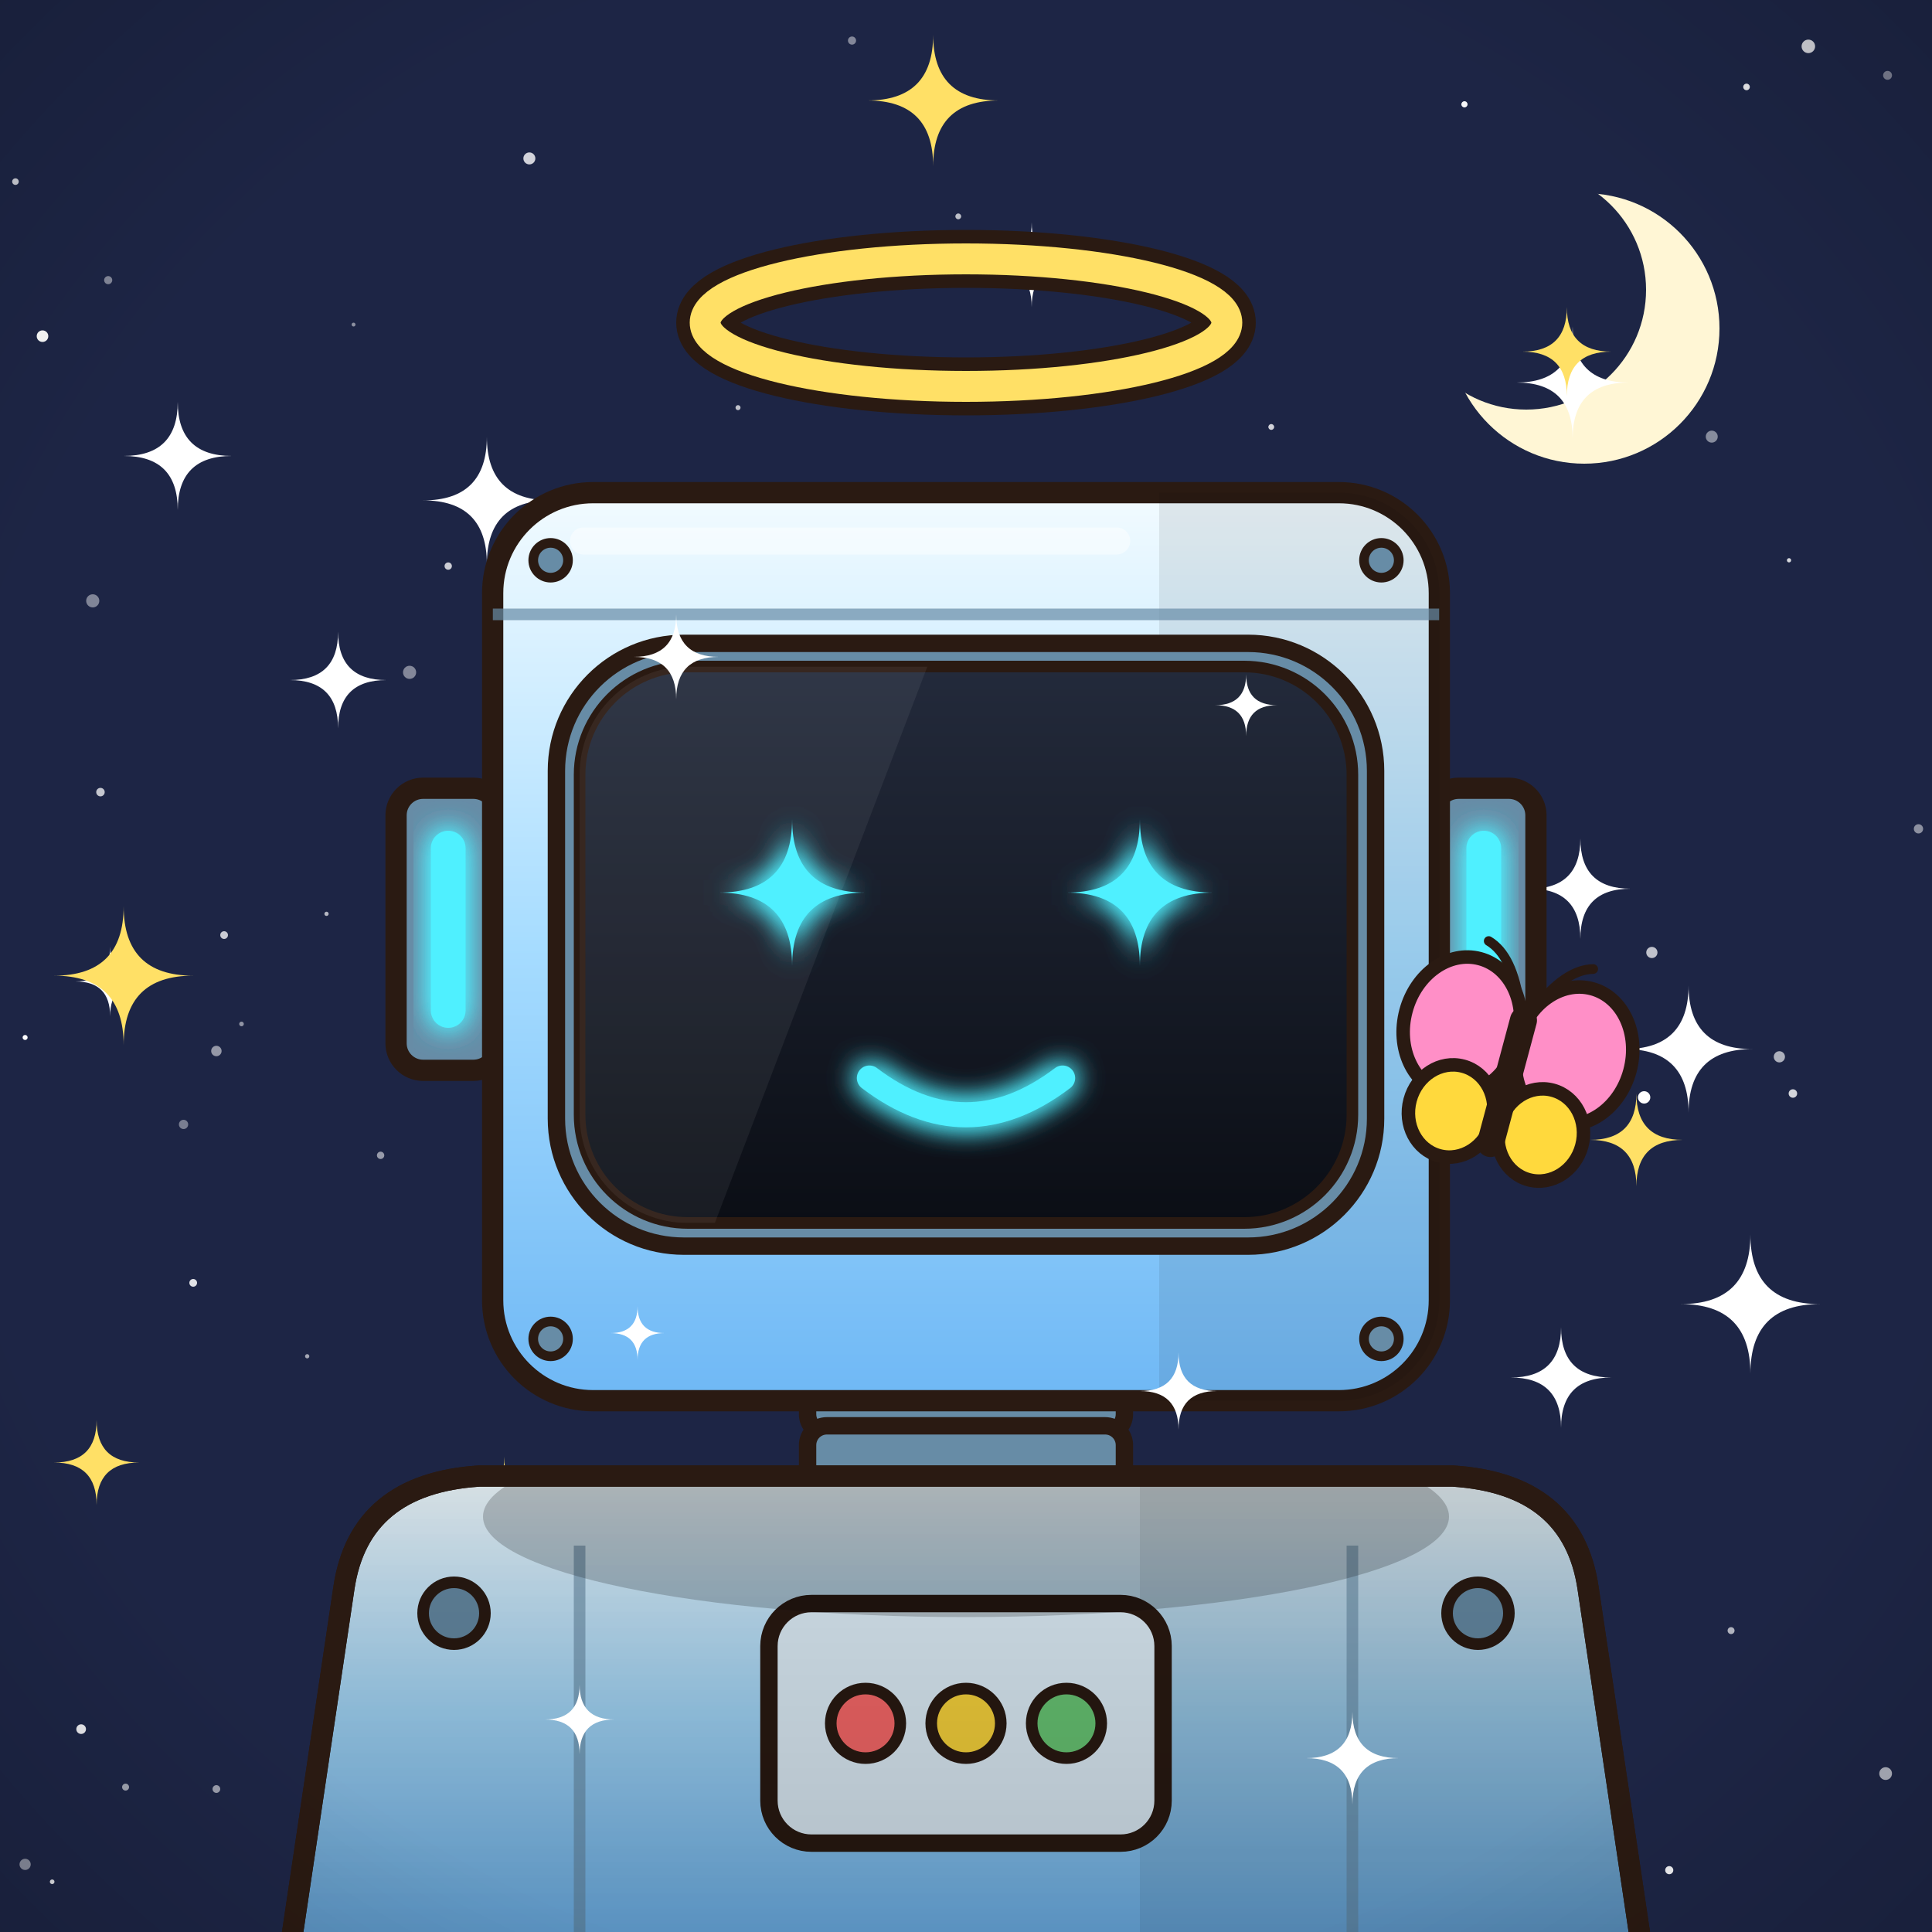
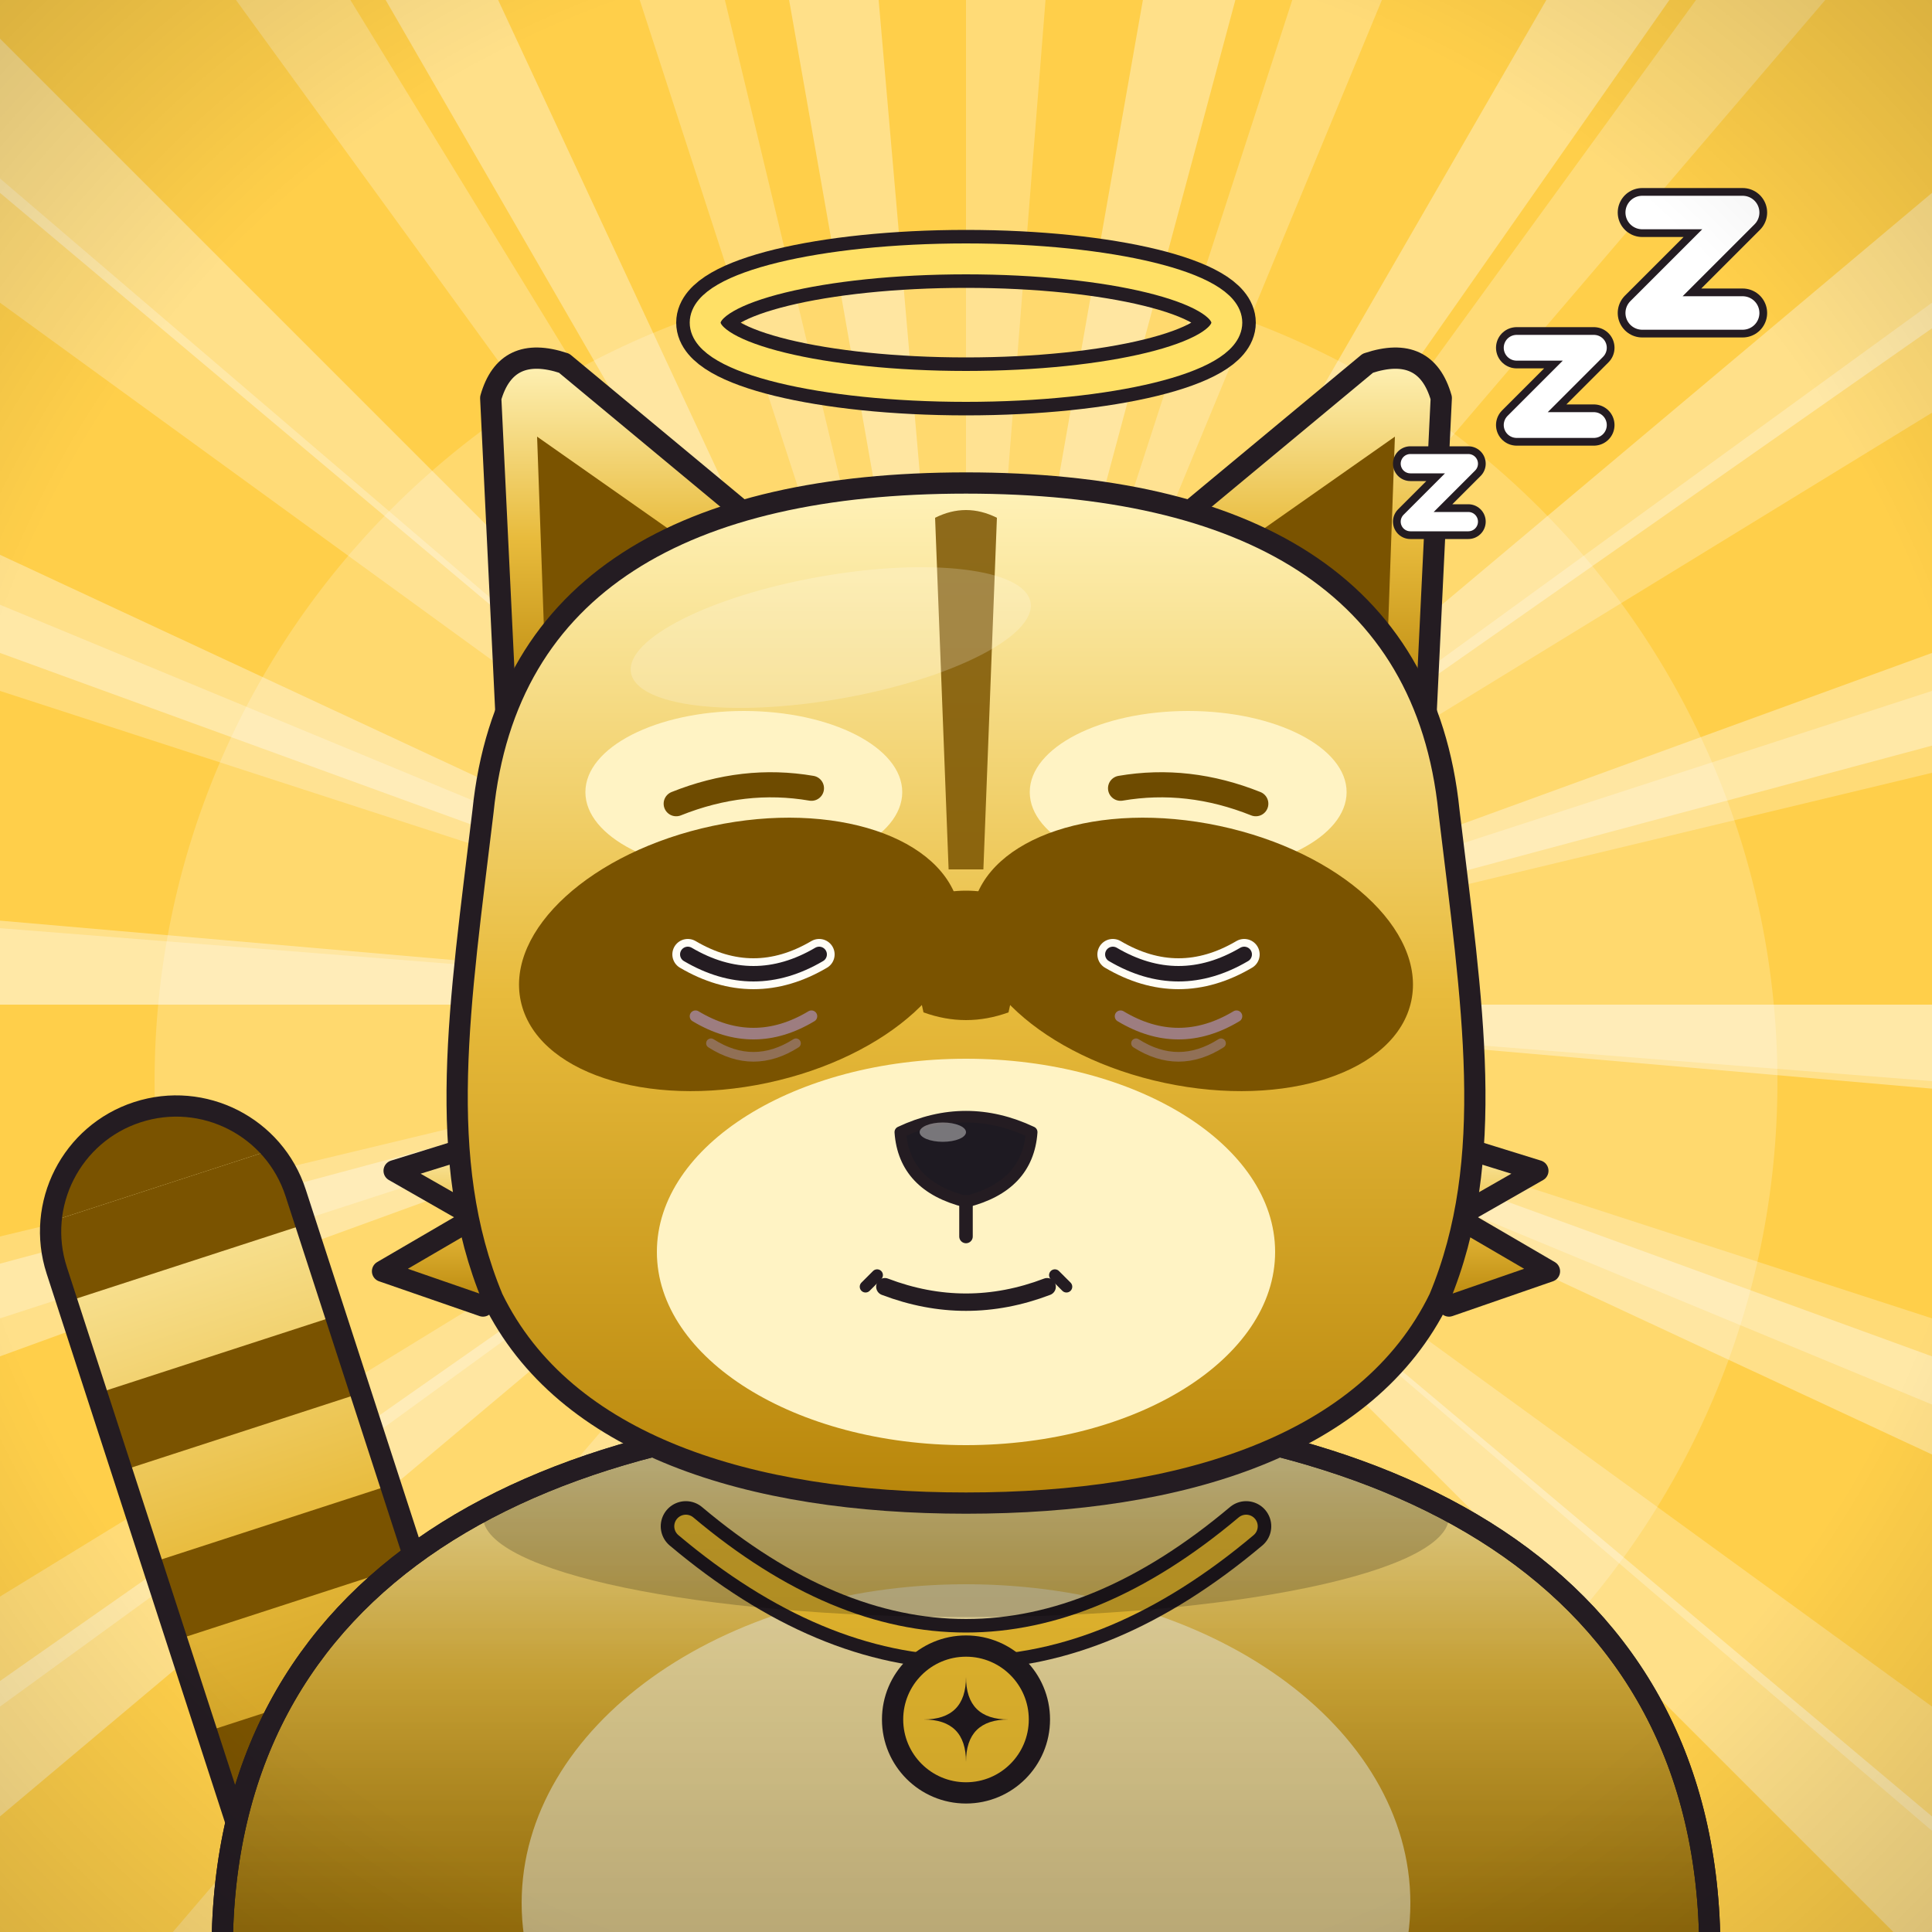
<svg xmlns="http://www.w3.org/2000/svg" viewBox="0 0 1000 1000" width="1000" height="1000">
  <defs>
    <clipPath id="bodyclip">
-       <path d="M150 1010 L178 822 Q186 768 248 764 L752 764 Q814 768 822 822 L850 1010 Z" />
+       <path d="M115 1010 C115 815 280 730 500 730 C720 730 885 815 885 1010 Z" />
    </clipPath>
    <radialGradient id="fs" cx=".42" cy=".3" r=".85">
-       <stop offset="0" stop-color="#bce4ff" />
-       <stop offset=".5" stop-color="#9fd8ff" />
-       <stop offset="1" stop-color="#729cb8" />
+       <stop offset="0" stop-color="#efcf77" />
+       <stop offset=".5" stop-color="#e8bb3c" />
+       <stop offset="1" stop-color="#a7872b" />
    </radialGradient>
    <linearGradient id="furgrad" x1="0" y1="0" x2="0" y2="1">
-       <stop offset="0.00" stop-color="#f2fbff" />
-       <stop offset="0.50" stop-color="#a6dcff" />
-       <stop offset="1.00" stop-color="#6fb8f5" />
+       <stop offset="0.00" stop-color="#fff2b8" />
+       <stop offset="0.50" stop-color="#e8bb3c" />
+       <stop offset="1.00" stop-color="#b8860b" />
    </linearGradient>
-     <filter id="led" x="-50%" y="-50%" width="200%" height="200%">
-       <feGaussianBlur stdDeviation="7" result="b" />
-       <feMerge>
-         <feMergeNode in="b" />
-         <feMergeNode in="b" />
-         <feMergeNode in="SourceGraphic" />
-       </feMerge>
-     </filter>
-     <linearGradient id="visor" x1="0" y1="0" x2="0" y2="1">
-       <stop offset="0" stop-color="#232a3b" />
-       <stop offset="1" stop-color="#0b0e15" />
-     </linearGradient>
-     <clipPath id="visorclip">
-       <rect x="300" y="345" width="400" height="288" rx="56" />
-     </clipPath>
-     <clipPath id="headclip">
-       <rect x="255" y="255" width="490" height="470" rx="52" />
-     </clipPath>
    <linearGradient id="bodyshade" x1="0" y1="0" x2="0" y2="1">
      <stop offset=".55" stop-color="#000" stop-opacity="0" />
      <stop offset="1" stop-color="#000" stop-opacity=".22" />
    </linearGradient>
+     <clipPath id="eye0">
+       <ellipse cx="390" cy="492" rx="37" ry="33" />
+     </clipPath>
+     <clipPath id="eye1">
+       <ellipse cx="610" cy="492" rx="37" ry="33" />
+     </clipPath>
+     <clipPath id="tailclip">
+       <rect x="105" y="560" width="130" height="460" rx="65" />
+     </clipPath>
    <radialGradient id="vig" r=".75">
      <stop offset=".7" stop-color="#000" stop-opacity="0" />
      <stop offset="1" stop-color="#000" stop-opacity=".18" />
    </radialGradient>
  </defs>
-   <rect width="1000" height="1000" fill="#1d2545" />
-   <circle cx="609" cy="728" r="1.6" fill="#fff" opacity="0.91" />
-   <circle cx="496" cy="112" r="1.5" fill="#fff" opacity="0.71" />
-   <circle cx="896" cy="844" r="1.8" fill="#fff" opacity="0.65" />
-   <circle cx="580" cy="918" r="3.3" fill="#fff" opacity="0.48" />
-   <circle cx="525" cy="258" r="2.9" fill="#fff" opacity="0.47" />
-   <circle cx="48" cy="311" r="3.4" fill="#fff" opacity="0.44" />
-   <circle cx="864" cy="968" r="2.1" fill="#fff" opacity="0.93" />
-   <circle cx="100" cy="664" r="2.0" fill="#fff" opacity="0.86" />
-   <circle cx="169" cy="473" r="1.1" fill="#fff" opacity="0.67" />
-   <circle cx="621" cy="336" r="2.6" fill="#fff" opacity="0.49" />
-   <circle cx="313" cy="911" r="2.2" fill="#fff" opacity="0.60" />
-   <circle cx="22" cy="174" r="3.0" fill="#fff" opacity="0.98" />
-   <circle cx="855" cy="493" r="2.9" fill="#fff" opacity="0.72" />
-   <circle cx="505" cy="910" r="1.4" fill="#fff" opacity="0.78" />
-   <circle cx="993" cy="429" r="2.4" fill="#fff" opacity="0.49" />
-   <circle cx="116" cy="484" r="2.0" fill="#fff" opacity="0.76" />
-   <circle cx="112" cy="926" r="2.0" fill="#fff" opacity="0.56" />
-   <circle cx="370" cy="367" r="1.6" fill="#fff" opacity="0.59" />
-   <circle cx="713" cy="896" r="3.2" fill="#fff" opacity="0.96" />
-   <circle cx="382" cy="211" r="1.3" fill="#fff" opacity="0.72" />
-   <circle cx="379" cy="338" r="1.0" fill="#fff" opacity="0.42" />
-   <circle cx="125" cy="530" r="1.2" fill="#fff" opacity="0.51" />
-   <circle cx="921" cy="547" r="2.9" fill="#fff" opacity="0.64" />
-   <circle cx="976" cy="918" r="3.3" fill="#fff" opacity="0.64" />
-   <circle cx="212" cy="348" r="3.4" fill="#fff" opacity="0.45" />
-   <circle cx="936" cy="24" r="3.5" fill="#fff" opacity="0.80" />
-   <circle cx="407" cy="660" r="2.4" fill="#fff" opacity="0.48" />
-   <circle cx="658" cy="221" r="1.5" fill="#fff" opacity="0.80" />
-   <circle cx="926" cy="290" r="1.1" fill="#fff" opacity="0.82" />
-   <circle cx="455" cy="891" r="2.9" fill="#fff" opacity="0.47" />
-   <circle cx="771" cy="975" r="2.7" fill="#fff" opacity="0.62" />
-   <circle cx="977" cy="39" r="2.3" fill="#fff" opacity="0.42" />
-   <circle cx="112" cy="544" r="2.7" fill="#fff" opacity="0.53" />
-   <circle cx="471" cy="503" r="3.2" fill="#fff" opacity="0.65" />
-   <circle cx="216" cy="899" r="2.3" fill="#fff" opacity="0.74" />
-   <circle cx="13" cy="537" r="1.3" fill="#fff" opacity="0.99" />
-   <circle cx="533" cy="572" r="2.8" fill="#fff" opacity="0.91" />
-   <circle cx="851" cy="568" r="3.2" fill="#fff" opacity="1.00" />
-   <circle cx="764" cy="143" r="2.0" fill="#fff" opacity="0.87" />
-   <circle cx="886" cy="226" r="3.1" fill="#fff" opacity="0.47" />
-   <circle cx="197" cy="598" r="1.9" fill="#fff" opacity="0.54" />
-   <circle cx="458" cy="799" r="1.5" fill="#fff" opacity="0.78" />
-   <circle cx="264" cy="401" r="1.3" fill="#fff" opacity="0.69" />
-   <circle cx="42" cy="895" r="2.5" fill="#fff" opacity="0.91" />
-   <circle cx="226" cy="825" r="2.2" fill="#fff" opacity="0.67" />
-   <circle cx="232" cy="293" r="1.9" fill="#fff" opacity="0.77" />
-   <circle cx="27" cy="974" r="1.2" fill="#fff" opacity="0.87" />
-   <circle cx="441" cy="21" r="2.1" fill="#fff" opacity="0.45" />
-   <circle cx="424" cy="683" r="2.5" fill="#fff" opacity="0.87" />
-   <circle cx="260" cy="483" r="2.6" fill="#fff" opacity="0.73" />
-   <circle cx="183" cy="168" r="1.0" fill="#fff" opacity="0.49" />
-   <circle cx="904" cy="45" r="1.7" fill="#fff" opacity="0.91" />
-   <circle cx="390" cy="957" r="2.5" fill="#fff" opacity="0.77" />
-   <circle cx="187" cy="846" r="2.7" fill="#fff" opacity="0.82" />
-   <circle cx="778" cy="982" r="1.6" fill="#fff" opacity="0.72" />
-   <circle cx="13" cy="965" r="2.9" fill="#fff" opacity="0.48" />
-   <circle cx="518" cy="270" r="2.6" fill="#fff" opacity="0.90" />
-   <circle cx="8" cy="94" r="1.7" fill="#fff" opacity="0.78" />
-   <circle cx="221" cy="830" r="3.1" fill="#fff" opacity="0.94" />
-   <circle cx="274" cy="82" r="3.1" fill="#fff" opacity="0.80" />
-   <circle cx="643" cy="431" r="1.3" fill="#fff" opacity="0.47" />
-   <circle cx="65" cy="925" r="1.8" fill="#fff" opacity="0.58" />
-   <circle cx="636" cy="488" r="1.2" fill="#fff" opacity="0.53" />
-   <circle cx="928" cy="566" r="2.2" fill="#fff" opacity="0.81" />
-   <circle cx="52" cy="410" r="2.2" fill="#fff" opacity="0.74" />
-   <circle cx="56" cy="145" r="2.1" fill="#fff" opacity="0.45" />
-   <circle cx="159" cy="702" r="1.1" fill="#fff" opacity="0.60" />
-   <circle cx="95" cy="582" r="2.4" fill="#fff" opacity="0.41" />
-   <circle cx="590" cy="928" r="1.6" fill="#fff" opacity="0.87" />
-   <circle cx="758" cy="54" r="1.6" fill="#fff" opacity="0.96" />
-   <circle cx="820" cy="170" r="70" fill="#fff6d5" />
-   <circle cx="790" cy="150" r="62" fill="#1d2545" />
-   <path d="M261 754 Q261 779 286 779 Q261 779 261 804 Q261 779 236 779 Q261 779 261 754 Z" fill="#ffe066" />
-   <path d="M57 490 Q57 508 75 508 Q57 508 57 526 Q57 508 39 508 Q57 508 57 490 Z" fill="#fff" />
-   <path d="M874 510 Q874 543 907 543 Q874 543 874 576 Q874 543 841 543 Q874 543 874 510 Z" fill="#fff" />
-   <path d="M64 469 Q64 505 100 505 Q64 505 64 541 Q64 505 28 505 Q64 505 64 469 Z" fill="#ffe066" />
-   <path d="M814 169 Q814 198 843 198 Q814 198 814 227 Q814 198 785 198 Q814 198 814 169 Z" fill="#fff" />
-   <path d="M92 208 Q92 236 120 236 Q92 236 92 264 Q92 236 64 236 Q92 236 92 208 Z" fill="#fff" />
-   <path d="M50 735 Q50 757 72 757 Q50 757 50 779 Q50 757 28 757 Q50 757 50 735 Z" fill="#ffe066" />
-   <path d="M818 434 Q818 460 844 460 Q818 460 818 486 Q818 460 792 460 Q818 460 818 434 Z" fill="#fff" />
-   <path d="M534 115 Q534 137 556 137 Q534 137 534 159 Q534 137 512 137 Q534 137 534 115 Z" fill="#fff" />
-   <path d="M483 18 Q483 52 517 52 Q483 52 483 86 Q483 52 449 52 Q483 52 483 18 Z" fill="#ffe066" />
-   <path d="M808 687 Q808 713 834 713 Q808 713 808 739 Q808 713 782 713 Q808 713 808 687 Z" fill="#fff" />
-   <path d="M906 639 Q906 675 942 675 Q906 675 906 711 Q906 675 870 675 Q906 675 906 639 Z" fill="#fff" />
-   <path d="M847 566 Q847 590 871 590 Q847 590 847 614 Q847 590 823 590 Q847 590 847 566 Z" fill="#ffe066" />
-   <path d="M175 327 Q175 352 200 352 Q175 352 175 377 Q175 352 150 352 Q175 352 175 327 Z" fill="#fff" />
-   <path d="M252 226 Q252 259 285 259 Q252 259 252 292 Q252 259 219 259 Q252 259 252 226 Z" fill="#fff" />
-   <path d="M811 159 Q811 182 834 182 Q811 182 811 205 Q811 182 788 182 Q811 182 811 159 Z" fill="#ffe066" />
-   <rect x="418" y="712" width="164" height="30" rx="10" fill="#678ca6" stroke="#2a1a12" stroke-width="9" stroke-linejoin="round" stroke-linecap="round" />
-   <rect x="418" y="738" width="164" height="30" rx="10" fill="#678ca6" stroke="#2a1a12" stroke-width="9" stroke-linejoin="round" stroke-linecap="round" />
-   <path d="M150 1010 L178 822 Q186 768 248 764 L752 764 Q814 768 822 822 L850 1010 Z" fill="url(#furgrad)" stroke="#2a1a12" stroke-width="11" stroke-linejoin="round" stroke-linecap="round" />
+   <rect width="1000" height="1000" fill="#ffcf4a" />
+   <path d="M500 520 L1400 520 L1397 591 Z" fill="#fff" opacity=".25" />
+   <path d="M500 520 L1356 798 L1331 864 Z" fill="#fff" opacity=".25" />
+   <path d="M500 520 L1228 1049 L1184 1105 Z" fill="#fff" opacity=".25" />
+   <path d="M500 520 L1029 1248 L970 1287 Z" fill="#fff" opacity=".25" />
+   <path d="M500 520 L778 1376 L710 1395 Z" fill="#fff" opacity=".25" />
+   <path d="M500 520 L500 1420 L429 1417 Z" fill="#fff" opacity=".25" />
+   <path d="M500 520 L222 1376 L156 1351 Z" fill="#fff" opacity=".25" />
+   <path d="M500 520 L-29 1248 L-85 1204 Z" fill="#fff" opacity=".25" />
+   <path d="M500 520 L-228 1049 L-267 990 Z" fill="#fff" opacity=".25" />
+   <path d="M500 520 L-356 798 L-375 730 Z" fill="#fff" opacity=".25" />
+   <path d="M500 520 L-400 520 L-397 449 Z" fill="#fff" opacity=".25" />
+   <path d="M500 520 L-356 242 L-331 176 Z" fill="#fff" opacity=".25" />
+   <path d="M500 520 L-228 -9 L-184 -65 Z" fill="#fff" opacity=".25" />
+   <path d="M500 520 L-29 -208 L30 -247 Z" fill="#fff" opacity=".25" />
+   <path d="M500 520 L222 -336 L290 -355 Z" fill="#fff" opacity=".25" />
+   <path d="M500 520 L500 -380 L571 -377 Z" fill="#fff" opacity=".25" />
+   <path d="M500 520 L778 -336 L844 -311 Z" fill="#fff" opacity=".25" />
+   <path d="M500 520 L1029 -208 L1085 -164 Z" fill="#fff" opacity=".25" />
+   <path d="M500 520 L1228 -9 L1267 50 Z" fill="#fff" opacity=".25" />
+   <path d="M500 520 L1356 242 L1375 310 Z" fill="#fff" opacity=".25" />
+   <circle cx="500" cy="560" r="420" fill="#fff" opacity=".2" />
+   <path d="M500 520 L1400 520 L1397 598 Z" fill="#fff" opacity=".35" />
+   <path d="M500 520 L1346 828 L1316 900 Z" fill="#fff" opacity=".35" />
+   <path d="M500 520 L1189 1099 L1136 1156 Z" fill="#fff" opacity=".35" />
+   <path d="M500 520 L950 1299 L880 1336 Z" fill="#fff" opacity=".35" />
+   <path d="M500 520 L656 1406 L578 1417 Z" fill="#fff" opacity=".35" />
+   <path d="M500 520 L344 1406 L267 1389 Z" fill="#fff" opacity=".35" />
+   <path d="M500 520 L50 1299 L-16 1257 Z" fill="#fff" opacity=".35" />
+   <path d="M500 520 L-189 1099 L-237 1036 Z" fill="#fff" opacity=".35" />
+   <path d="M500 520 L-346 828 L-369 753 Z" fill="#fff" opacity=".35" />
+   <path d="M500 520 L-400 520 L-397 442 Z" fill="#fff" opacity=".35" />
+   <path d="M500 520 L-346 212 L-316 140 Z" fill="#fff" opacity=".35" />
+   <path d="M500 520 L-189 -59 L-136 -116 Z" fill="#fff" opacity=".35" />
+   <path d="M500 520 L50 -259 L120 -296 Z" fill="#fff" opacity=".35" />
+   <path d="M500 520 L344 -366 L422 -377 Z" fill="#fff" opacity=".35" />
+   <path d="M500 520 L656 -366 L733 -349 Z" fill="#fff" opacity=".35" />
+   <path d="M500 520 L950 -259 L1016 -217 Z" fill="#fff" opacity=".35" />
+   <path d="M500 520 L1189 -59 L1237 4 Z" fill="#fff" opacity=".35" />
+   <path d="M500 520 L1346 212 L1369 287 Z" fill="#fff" opacity=".35" />
+   <g transform="rotate(-18 170 880)">
+     <rect x="105" y="560" width="130" height="460" rx="65" fill="url(#furgrad)" />
+     <g clip-path="url(#tailclip)">
+       <rect x="95" y="600" width="150" height="42" fill="#7a5300" />
+       <rect x="95" y="692" width="150" height="42" fill="#7a5300" />
+       <rect x="95" y="784" width="150" height="42" fill="#7a5300" />
+       <rect x="95" y="876" width="150" height="42" fill="#7a5300" />
+       <rect x="95" y="968" width="150" height="42" fill="#7a5300" />
+       <rect x="95" y="550" width="150" height="50" fill="#7a5300" />
+     </g>
+     <rect x="105" y="560" width="130" height="460" rx="65" fill="none" stroke="#241c22" stroke-width="11" stroke-linejoin="round" stroke-linecap="round" />
+   </g>
+   <path d="M115 1010 C115 815 280 730 500 730 C720 730 885 815 885 1010 Z" fill="url(#furgrad)" stroke="#241c22" stroke-width="11" stroke-linejoin="round" stroke-linecap="round" />
  <g clip-path="url(#bodyclip)">
-     <rect x="590" y="760" width="400" height="300" fill="#000" opacity=".08" />
-     <path d="M300 800 L300 1010 M700 800 L700 1010" stroke="#678ca6" stroke-width="6" opacity=".6" />
+     <ellipse cx="500" cy="985" rx="230" ry="165" fill="#fff3c4" opacity=".75" />
  </g>
-   <circle cx="235" cy="835" r="16" fill="#678ca6" stroke="#2a1a12" stroke-width="6" stroke-linejoin="round" stroke-linecap="round" />
-   <circle cx="765" cy="835" r="16" fill="#678ca6" stroke="#2a1a12" stroke-width="6" stroke-linejoin="round" stroke-linecap="round" />
-   <rect x="398" y="830" width="204" height="124" rx="22" fill="#e4f4ff" stroke="#2a1a12" stroke-width="9" stroke-linejoin="round" stroke-linecap="round" />
-   <circle cx="448" cy="892" r="18" fill="#ff6b6b" stroke="#2a1a12" stroke-width="6" stroke-linejoin="round" stroke-linecap="round" />
-   <circle cx="500" cy="892" r="18" fill="#ffd93d" stroke="#2a1a12" stroke-width="6" stroke-linejoin="round" stroke-linecap="round" />
-   <circle cx="552" cy="892" r="18" fill="#6bcb77" stroke="#2a1a12" stroke-width="6" stroke-linejoin="round" stroke-linecap="round" />
+   <path d="M355 790 Q500 912 645 790" fill="none" stroke="#241c22" stroke-width="26" stroke-linecap="round" />
+   <path d="M355 790 Q500 912 645 790" fill="none" stroke="#ffcc33" stroke-width="12" stroke-linecap="round" />
+   <circle cx="500" cy="890" r="38" fill="#ffcc33" stroke="#241c22" stroke-width="11" stroke-linejoin="round" stroke-linecap="round" />
+   <path d="M500 868 Q500 890 522 890 Q500 890 500 912 Q500 890 478 890 Q500 890 500 868 Z" fill="#241c22" />
  <g clip-path="url(#bodyclip)">
    <rect width="1000" height="1000" fill="url(#bodyshade)" />
    <ellipse cx="500" cy="785" rx="250" ry="52" fill="#000" opacity=".2" />
  </g>
-   <path d="M150 1010 L178 822 Q186 768 248 764 L752 764 Q814 768 822 822 L850 1010 Z" fill="none" stroke="#2a1a12" stroke-width="11" stroke-linejoin="round" stroke-linecap="round" />
-   <rect x="205" y="408" width="54" height="146" rx="14" fill="#678ca6" stroke="#2a1a12" stroke-width="11" stroke-linejoin="round" stroke-linecap="round" />
-   <rect x="223" y="430" width="18" height="102" rx="9" fill="#4ff0ff" filter="url(#led)" />
-   <rect x="741" y="408" width="54" height="146" rx="14" fill="#678ca6" stroke="#2a1a12" stroke-width="11" stroke-linejoin="round" stroke-linecap="round" />
-   <rect x="759" y="430" width="18" height="102" rx="9" fill="#4ff0ff" filter="url(#led)" />
-   <rect x="255" y="255" width="490" height="470" rx="52" fill="url(#furgrad)" stroke="#2a1a12" stroke-width="11" stroke-linejoin="round" stroke-linecap="round" />
-   <g clip-path="url(#headclip)">
-     <rect x="600" y="240" width="200" height="520" fill="#000" opacity=".08" />
-     <path d="M255 318 L745 318" stroke="#678ca6" stroke-width="6" opacity=".7" />
-   </g>
-   <rect x="295" y="273" width="290" height="14" rx="7" fill="#fff" opacity=".45" />
-   <circle cx="285" cy="290" r="9" fill="#678ca6" stroke="#2a1a12" stroke-width="5" stroke-linejoin="round" stroke-linecap="round" />
-   <circle cx="715" cy="290" r="9" fill="#678ca6" stroke="#2a1a12" stroke-width="5" stroke-linejoin="round" stroke-linecap="round" />
-   <circle cx="285" cy="693" r="9" fill="#678ca6" stroke="#2a1a12" stroke-width="5" stroke-linejoin="round" stroke-linecap="round" />
-   <circle cx="715" cy="693" r="9" fill="#678ca6" stroke="#2a1a12" stroke-width="5" stroke-linejoin="round" stroke-linecap="round" />
-   <rect x="288" y="333" width="424" height="312" rx="66" fill="#678ca6" stroke="#2a1a12" stroke-width="9" stroke-linejoin="round" stroke-linecap="round" />
-   <rect x="300" y="345" width="400" height="288" rx="56" fill="url(#visor)" stroke="#2a1a12" stroke-width="6" stroke-linejoin="round" stroke-linecap="round" />
-   <g clip-path="url(#visorclip)">
-     <path d="M300 345 L480 345 L370 633 L300 633 Z" fill="#fff" opacity=".06" />
-   </g>
-   <path d="M350 318 Q350 340 372 340 Q350 340 350 362 Q350 340 328 340 Q350 340 350 318 Z" fill="#fff" />
-   <path d="M645 349 Q645 365 661 365 Q645 365 645 381 Q645 365 629 365 Q645 365 645 349 Z" fill="#fff" />
-   <path d="M610 700 Q610 720 630 720 Q610 720 610 740 Q610 720 590 720 Q610 720 610 700 Z" fill="#fff" />
-   <path d="M330 676 Q330 690 344 690 Q330 690 330 704 Q330 690 316 690 Q330 690 330 676 Z" fill="#fff" />
-   <path d="M700 886 Q700 910 724 910 Q700 910 700 934 Q700 910 676 910 Q700 910 700 886 Z" fill="#fff" />
-   <path d="M300 872 Q300 890 318 890 Q300 890 300 908 Q300 890 282 890 Q300 890 300 872 Z" fill="#fff" />
-   <g filter="url(#led)">
-     <path d="M410 424 Q410 462 448 462 Q410 462 410 500 Q410 462 372 462 Q410 462 410 424 Z" fill="#4ff0ff" />
-     <path d="M590 424 Q590 462 628 462 Q590 462 590 500 Q590 462 552 462 Q590 462 590 424 Z" fill="#4ff0ff" />
-     <path d="M450 558 Q500 596 550 558" stroke="#4ff0ff" stroke-width="13" stroke-linecap="round" stroke-linejoin="round" fill="none" />
-   </g>
+   <path d="M115 1010 C115 815 280 730 500 730 C720 730 885 815 885 1010 Z" fill="none" stroke="#241c22" stroke-width="11" stroke-linejoin="round" stroke-linecap="round" />
+   <path d="M262 372 L254 206 Q262 178 292 188 L410 286 Z" fill="url(#furgrad)" stroke="#241c22" stroke-width="11" stroke-linejoin="round" stroke-linecap="round" />
+   <path d="M738 372 L746 206 Q738 178 708 188 L590 286 Z" fill="url(#furgrad)" stroke="#241c22" stroke-width="11" stroke-linejoin="round" stroke-linecap="round" />
+   <path d="M282 338 L278 226 L372 292 Z" fill="#7a5300" />
+   <path d="M718 338 L722 226 L628 292 Z" fill="#7a5300" />
+   <path d="M262 588 L204 606 L246 630 L198 658 L250 676 L270 652 Z" fill="url(#furgrad)" stroke="#241c22" stroke-width="11" stroke-linejoin="round" stroke-linecap="round" />
+   <path d="M738 588 L796 606 L754 630 L802 658 L750 676 L730 652 Z" fill="url(#furgrad)" stroke="#241c22" stroke-width="11" stroke-linejoin="round" stroke-linecap="round" />
+   <path d="M500 250 C645 250 738 302 750 420 C762 520 775 600 745 672 C708 748 612 778 500 778 C388 778 292 748 255 672 C225 600 238 520 250 420 C262 302 355 250 500 250 Z" fill="url(#furgrad)" stroke="#241c22" stroke-width="11" stroke-linejoin="round" stroke-linecap="round" />
+   <ellipse cx="385" cy="410" rx="82" ry="42" fill="#fff3c4" />
+   <ellipse cx="615" cy="410" rx="82" ry="42" fill="#fff3c4" />
+   <ellipse cx="500" cy="648" rx="160" ry="100" fill="#fff3c4" />
+   <path d="M484 268 Q500 260 516 268 L509 450 L491 450 Z" fill="#7a5300" opacity=".85" />
+   <ellipse cx="383" cy="494" rx="116" ry="68" transform="rotate(-12 383 494)" fill="#7a5300" />
+   <ellipse cx="617" cy="494" rx="116" ry="68" transform="rotate(12 617 494)" fill="#7a5300" />
+   <path d="M466 470 Q500 452 534 470 L522 524 Q500 532 478 524 Z" fill="#7a5300" />
+   <ellipse cx="430" cy="330" rx="105" ry="32" fill="#fff" opacity=".2" transform="rotate(-10 430 330)" />
+   <path d="M466 586 Q500 570 534 586 Q532 614 500 622 Q468 614 466 586 Z" fill="#1e1a22" stroke="#241c22" stroke-width="6" stroke-linejoin="round" stroke-linecap="round" />
+   <ellipse cx="488" cy="586" rx="12" ry="5" fill="#fff" opacity=".4" />
+   <path d="M500 622 L500 640" stroke="#241c22" stroke-width="7" stroke-linejoin="round" stroke-linecap="round" />
+   <path d="M730 240 h30 l-30 30 h30" fill="none" stroke="#241c22" stroke-width="18" stroke-linejoin="round" stroke-linecap="round" />
+   <path d="M730 240 h30 l-30 30 h30" fill="none" stroke="#fff" stroke-width="10" stroke-linejoin="round" stroke-linecap="round" />
+   <path d="M785 180 h40 l-40 40 h40" fill="none" stroke="#241c22" stroke-width="21.333" stroke-linejoin="round" stroke-linecap="round" />
+   <path d="M785 180 h40 l-40 40 h40" fill="none" stroke="#fff" stroke-width="13.333" stroke-linejoin="round" stroke-linecap="round" />
+   <path d="M850 110 h52 l-52 52 h52" fill="none" stroke="#241c22" stroke-width="25.333" stroke-linejoin="round" stroke-linecap="round" />
+   <path d="M850 110 h52 l-52 52 h52" fill="none" stroke="#fff" stroke-width="17.333" stroke-linejoin="round" stroke-linecap="round" />
+   <path d="M458 666 Q500 682 542 666" fill="none" stroke="#241c22" stroke-width="9" stroke-linejoin="round" stroke-linecap="round" />
+   <path d="M454 660 l-6 6 M546 660 l6 6" stroke="#241c22" stroke-width="6" stroke-linejoin="round" stroke-linecap="round" />
+   <path d="M350 416 Q385 402 420 408" fill="none" stroke="#6e4b00" stroke-width="13" stroke-linecap="round" />
+   <path d="M580 408 Q615 402 650 416" fill="none" stroke="#6e4b00" stroke-width="13" stroke-linecap="round" />
+   <path d="M356 494 Q390 514 424 494" fill="none" stroke="#fffdf6" stroke-width="16" stroke-linecap="round" />
+   <path d="M356 494 Q390 514 424 494" fill="none" stroke="#241c22" stroke-width="8" stroke-linejoin="round" stroke-linecap="round" />
+   <path d="M576 494 Q610 514 644 494" fill="none" stroke="#fffdf6" stroke-width="16" stroke-linecap="round" />
+   <path d="M576 494 Q610 514 644 494" fill="none" stroke="#241c22" stroke-width="8" stroke-linejoin="round" stroke-linecap="round" />
+   <path d="M360 526 Q390 544 420 526" fill="none" stroke="#b49ad6" stroke-width="6" stroke-linecap="round" opacity="0.6" />
+   <path d="M368 540 Q390 554 412 540" fill="none" stroke="#b49ad6" stroke-width="5" stroke-linecap="round" opacity="0.4" />
+   <path d="M580 526 Q610 544 640 526" fill="none" stroke="#b49ad6" stroke-width="6" stroke-linecap="round" opacity="0.6" />
+   <path d="M588 540 Q610 554 632 540" fill="none" stroke="#b49ad6" stroke-width="5" stroke-linecap="round" opacity="0.4" />
  <g transform="translate(0 -28)">
-     <ellipse cx="500" cy="195" rx="135" ry="33" fill="none" stroke="#2a1a12" stroke-width="30" />
+     <ellipse cx="500" cy="195" rx="135" ry="33" fill="none" stroke="#241c22" stroke-width="30" />
    <ellipse cx="500" cy="195" rx="135" ry="33" fill="none" stroke="#ffe066" stroke-width="16" />
-   </g>
-   <g transform="rotate(15 780 560)">
-     <ellipse cx="750" cy="538" rx="30" ry="36" fill="#ff8fc7" stroke="#2a1a12" stroke-width="7" stroke-linejoin="round" stroke-linecap="round" />
-     <ellipse cx="810" cy="538" rx="30" ry="36" fill="#ff8fc7" stroke="#2a1a12" stroke-width="7" stroke-linejoin="round" stroke-linecap="round" />
-     <ellipse cx="756" cy="582" rx="22" ry="24" fill="#ffd93d" stroke="#2a1a12" stroke-width="7" stroke-linejoin="round" stroke-linecap="round" />
-     <ellipse cx="804" cy="582" rx="22" ry="24" fill="#ffd93d" stroke="#2a1a12" stroke-width="7" stroke-linejoin="round" stroke-linecap="round" />
-     <rect x="773" y="520" width="14" height="80" rx="7" fill="#2a1a12" />
-     <path d="M776 520 q-10 -24 -24 -28 M784 520 q10 -24 24 -28" fill="none" stroke="#2a1a12" stroke-width="5" stroke-linejoin="round" stroke-linecap="round" />
  </g>
  <rect width="1000" height="1000" fill="url(#vig)" />
</svg>
